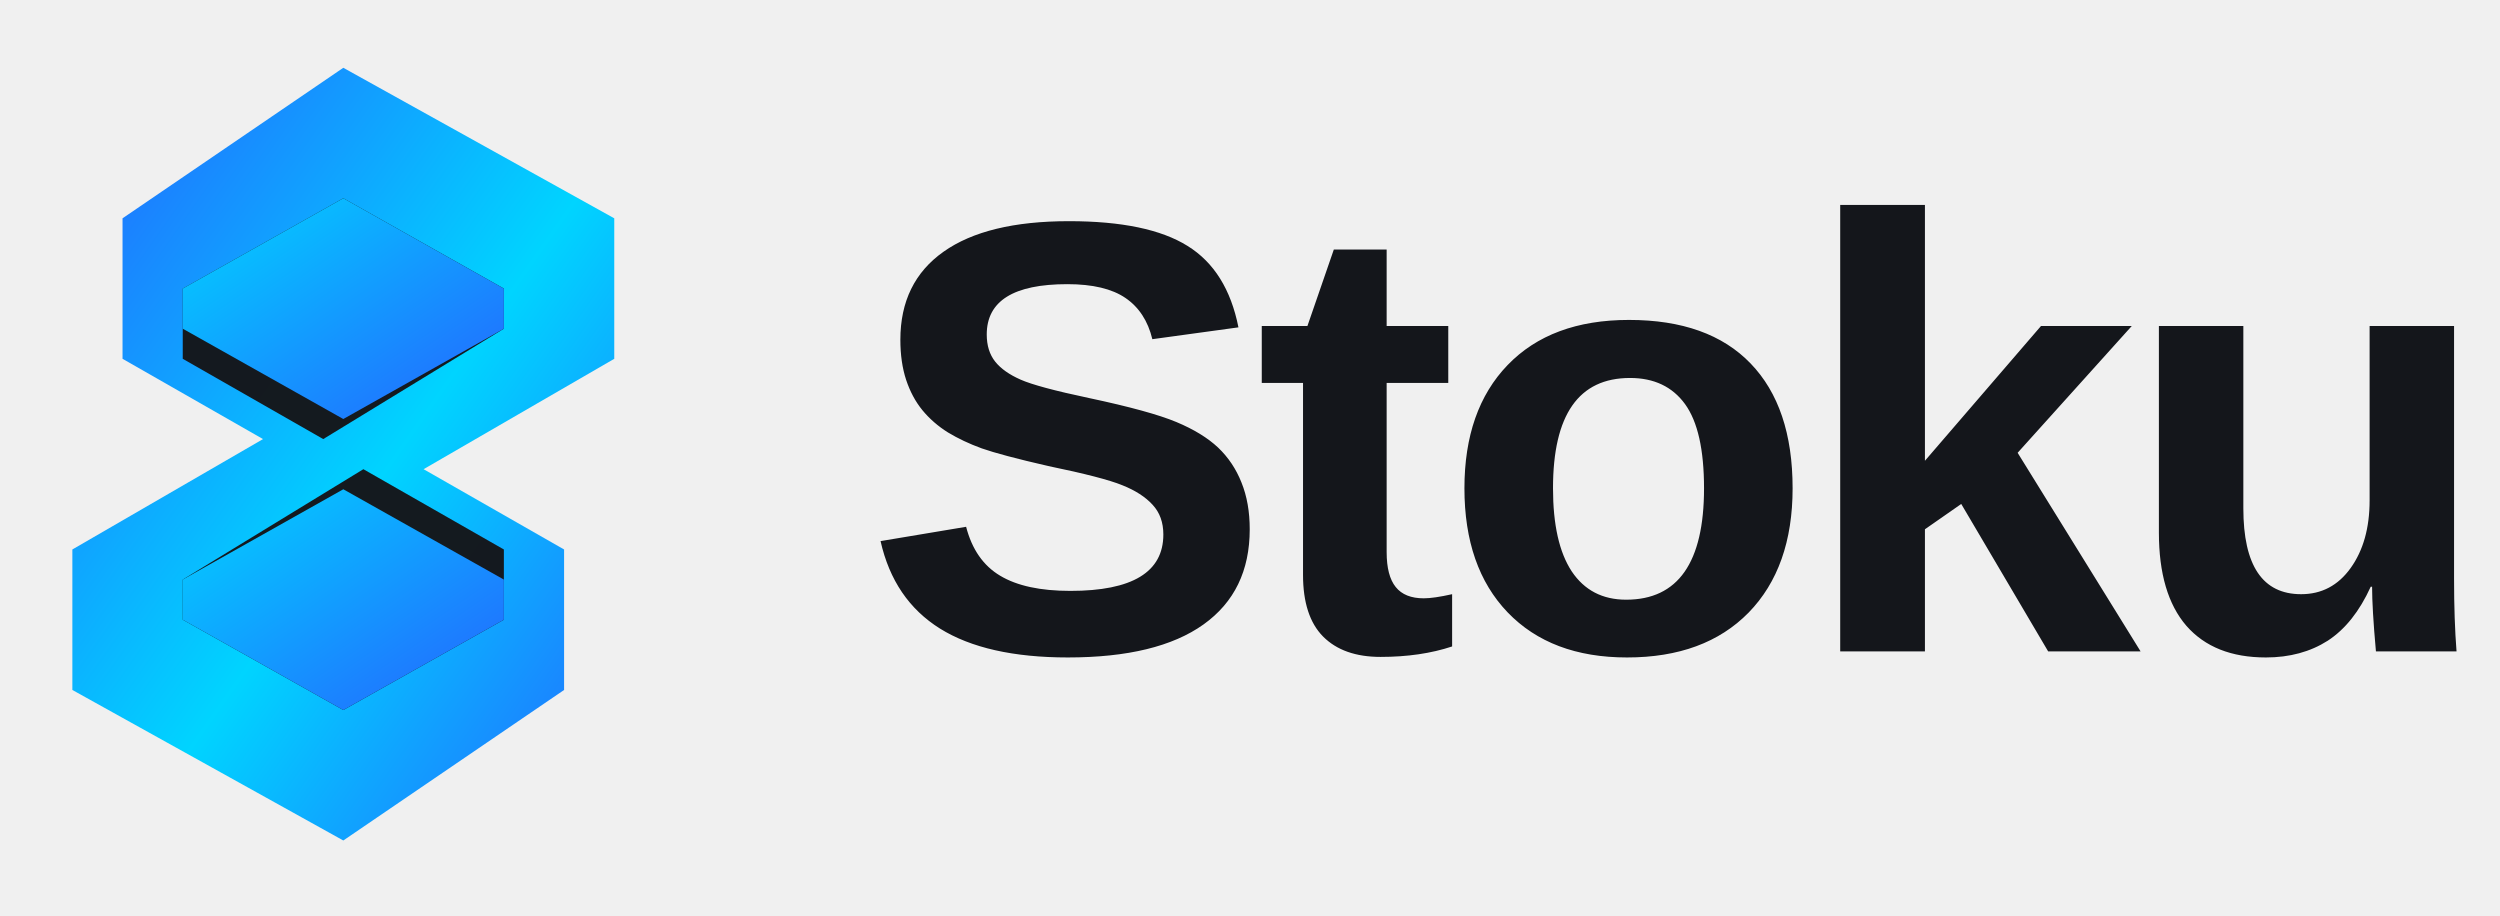
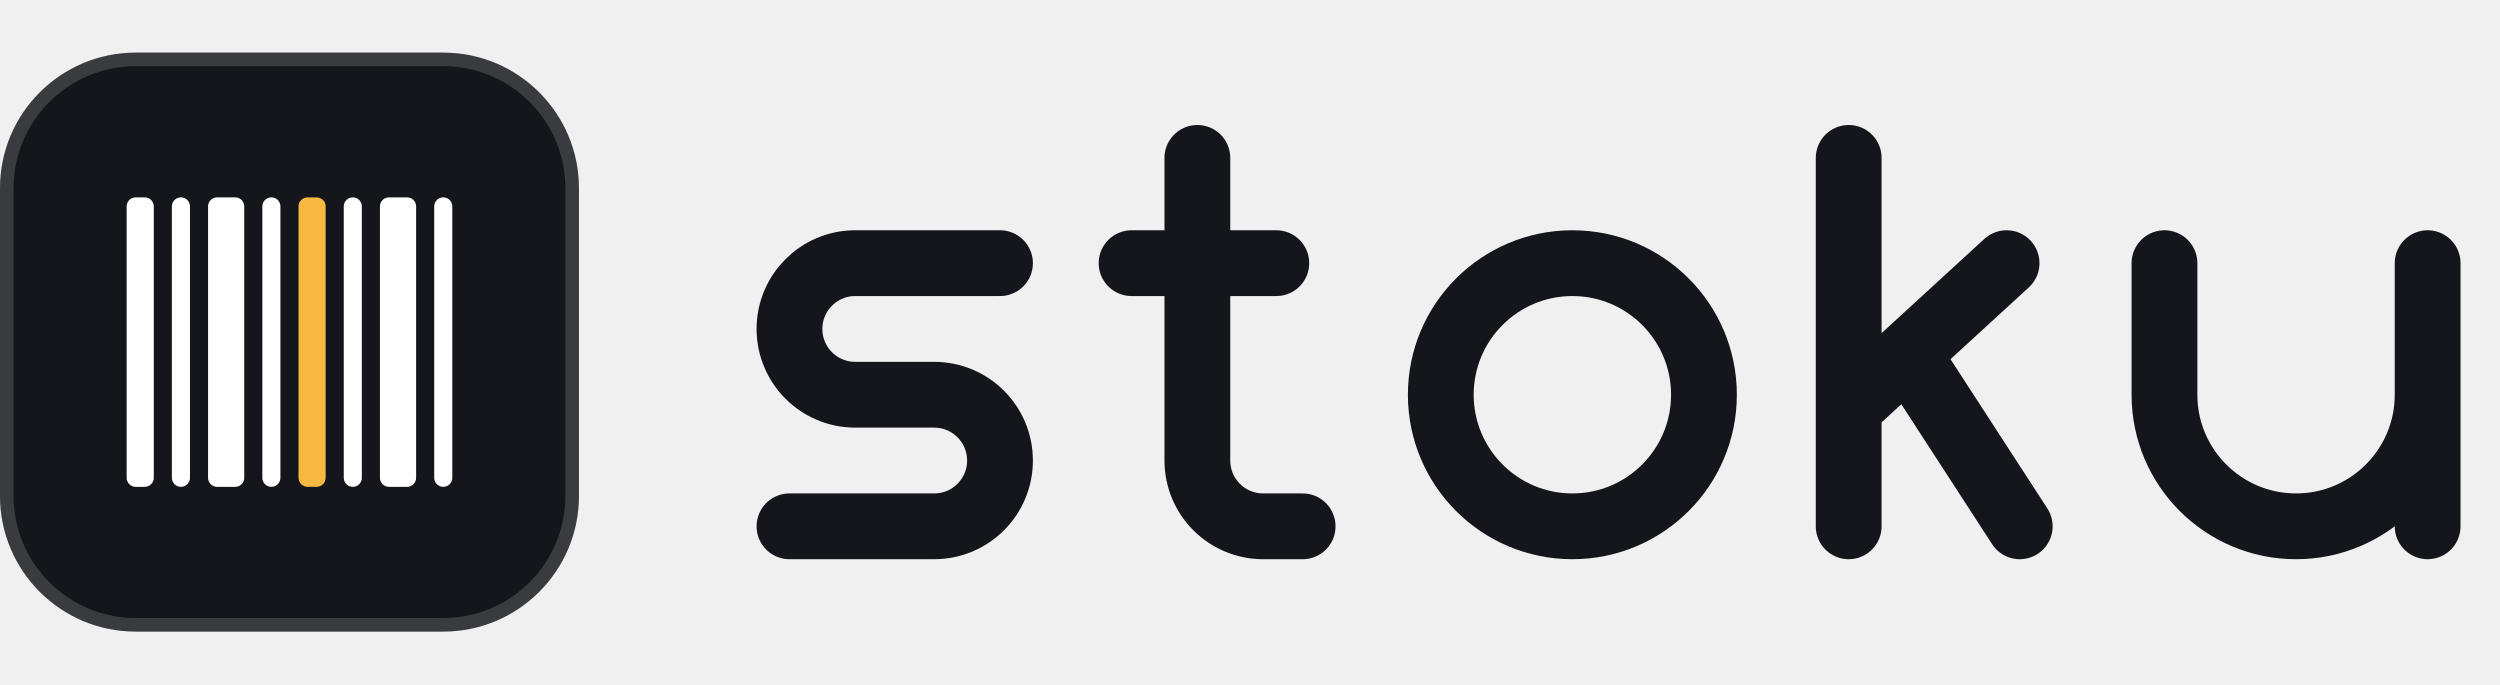
- <svg xmlns="http://www.w3.org/2000/svg" width="142" height="52" viewBox="11 0 142 52">
-   <defs>
-     <linearGradient id="g" x1="0" y1="0" x2="1" y2="1">
-       <stop stop-color="#2563FF" />
-       <stop offset=".55" stop-color="#00D4FF" />
-       <stop offset="1" stop-color="#2563FF" />
-     </linearGradient>
-     <linearGradient id="g2" x1="0" y1="0" x2="1" y2="1">
-       <stop stop-color="#00D4FF" />
-       <stop offset="1" stop-color="#2563FF" />
-     </linearGradient>
-   </defs>
-   <g transform="translate(2 1) scale(.57 .57)">
-     <path d="M50 5 L77 20 L77 34 L58 45 L72 53 L72 67 L50 82 L23 67 L23 53 L42 42 L28 34 L28 20 Z" fill="url(#g)" fill-rule="evenodd" />
-     <path d="M50 18 L66 27 L66 31 L48 42 L34 34 L34 27 Z" fill="#14161B" opacity=".98" />
-     <path d="M50 69 L34 60 L34 56 L52 45 L66 53 L66 60 Z" fill="#14161B" opacity=".98" />
-     <path d="M34 27 L50 18 L66 27 L66 31 L50 40 L34 31 Z" fill="url(#g2)" />
-     <path d="M34 56 L50 47 L66 56 L66 60 L50 69 L34 60 Z" fill="url(#g2)" />
+ <svg xmlns="http://www.w3.org/2000/svg" width="190" height="52" viewBox="0 0 190 52">
+   <g transform="translate(0 4) scale(.6875)">
+     <rect width="64" height="64" rx="15" fill="#14161b" />
+     <rect x=".75" y=".75" width="62.5" height="62.5" rx="14.25" fill="none" stroke="#fff" stroke-opacity=".16" stroke-width="1.5" />
+     <rect x="14" y="16" width="3" height="32" rx="1" fill="#fff" />
+     <rect x="19" y="16" width="2" height="32" rx="1" fill="#fff" />
+     <rect x="23" y="16" width="4" height="32" rx="1" fill="#fff" />
+     <rect x="29" y="16" width="2" height="32" rx="1" fill="#fff" />
+     <rect x="33" y="16" width="3" height="32" rx="1" fill="#f5b942" />
+     <rect x="38" y="16" width="2" height="32" rx="1" fill="#fff" />
+     <rect x="42" y="16" width="4" height="32" rx="1" fill="#fff" />
+     <rect x="48" y="16" width="2" height="32" rx="1" fill="#fff" />
  </g>
-   <text x="60" y="37" font-family="Arial, Helvetica, sans-serif" font-size="35" font-weight="700" letter-spacing="-1.1" fill="#14161B">Stoku</text>
+   <g fill="none" stroke="#14161b" stroke-width="5" stroke-linecap="round" stroke-linejoin="round">
+     <path d="M76 20H65a5 5 0 0 0 0 10h6a5 5 0 0 1 0 10H60" />
+     <path d="M91 12v23a5 5 0 0 0 5 5h3M86 20h11" />
+     <circle cx="119.5" cy="30" r="10" />
+     <path d="M140.5 12v28M152.5 20l-12 11M145 26.9l8.5 13.1" />
+     <path d="M164.5 20v10a10 10 0 0 0 20 0M184.5 20v20" />
+   </g>
</svg>
